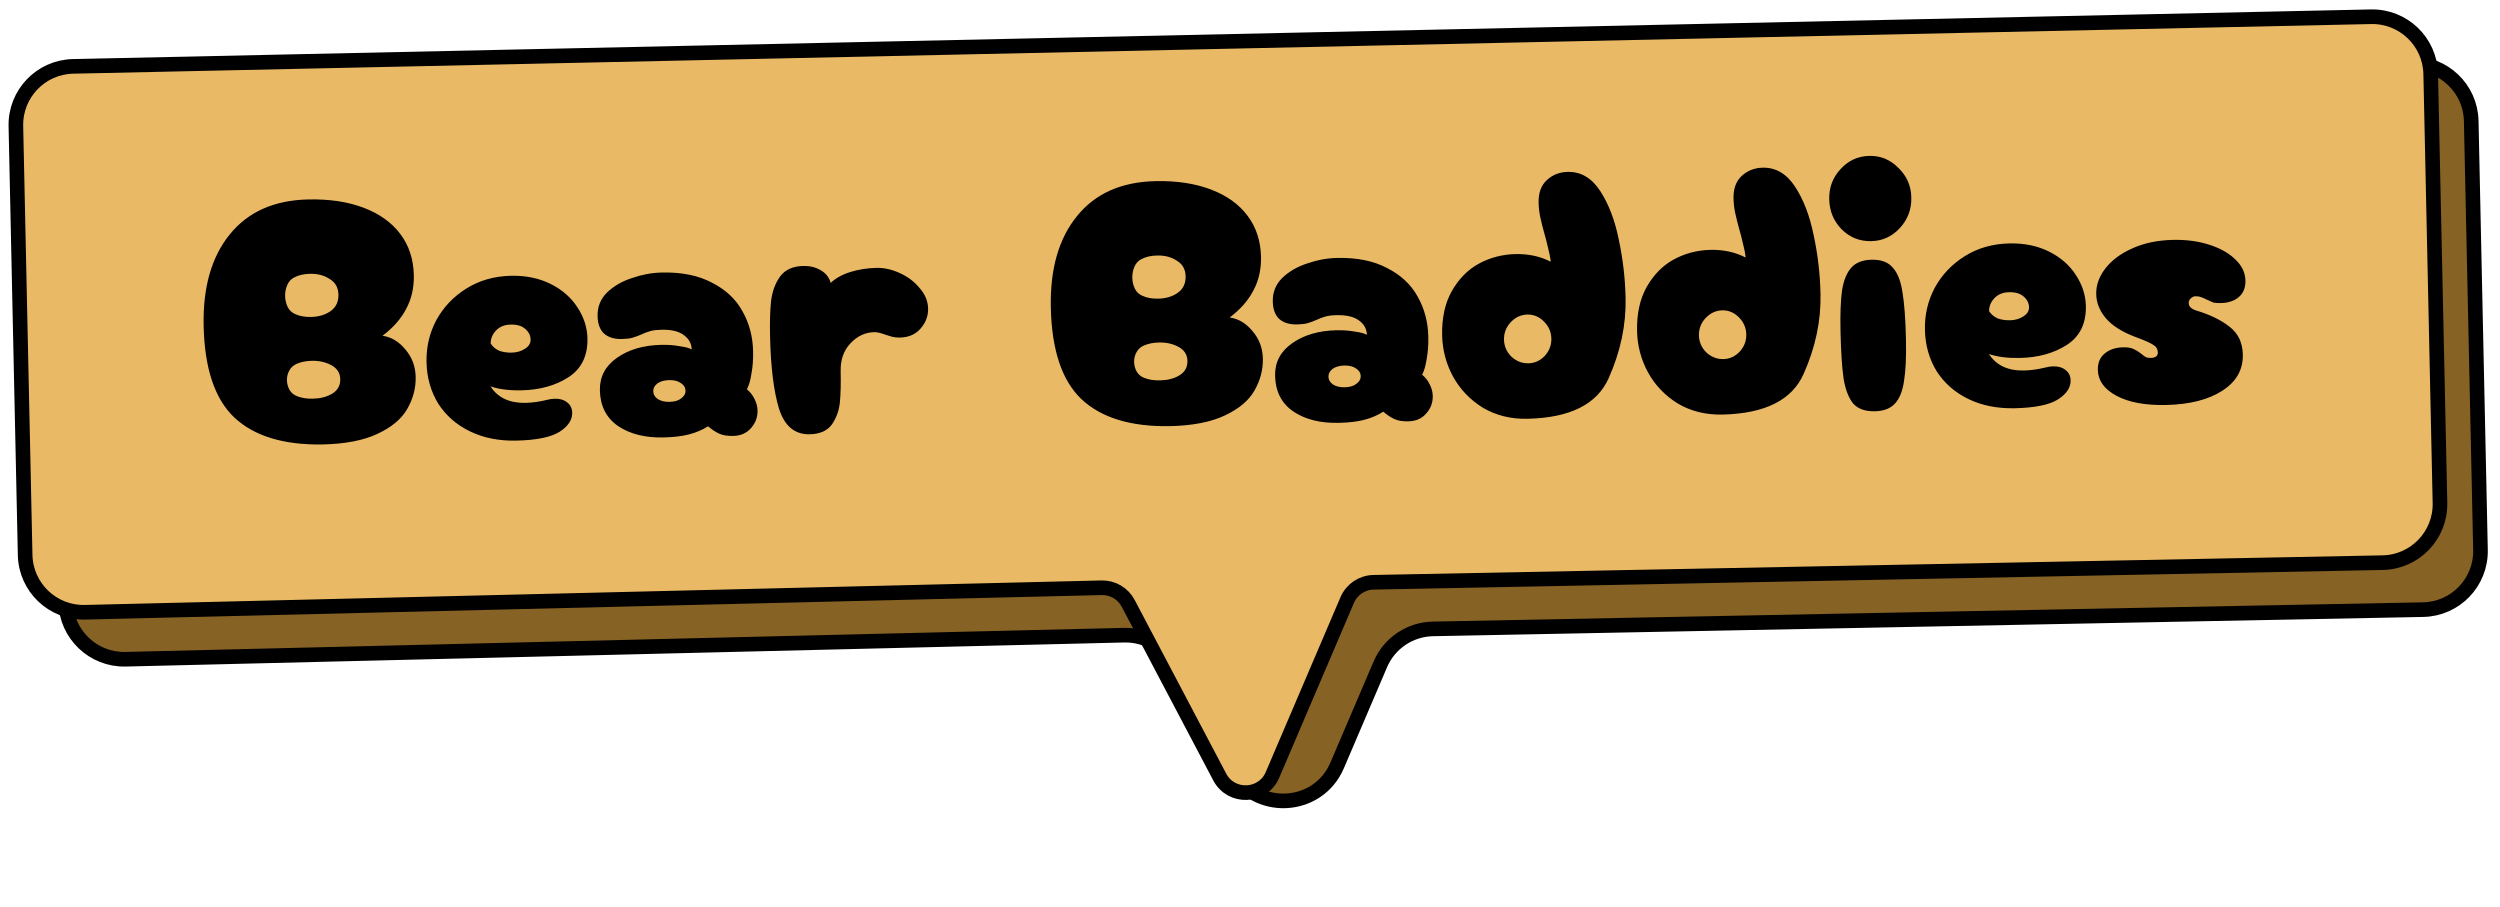
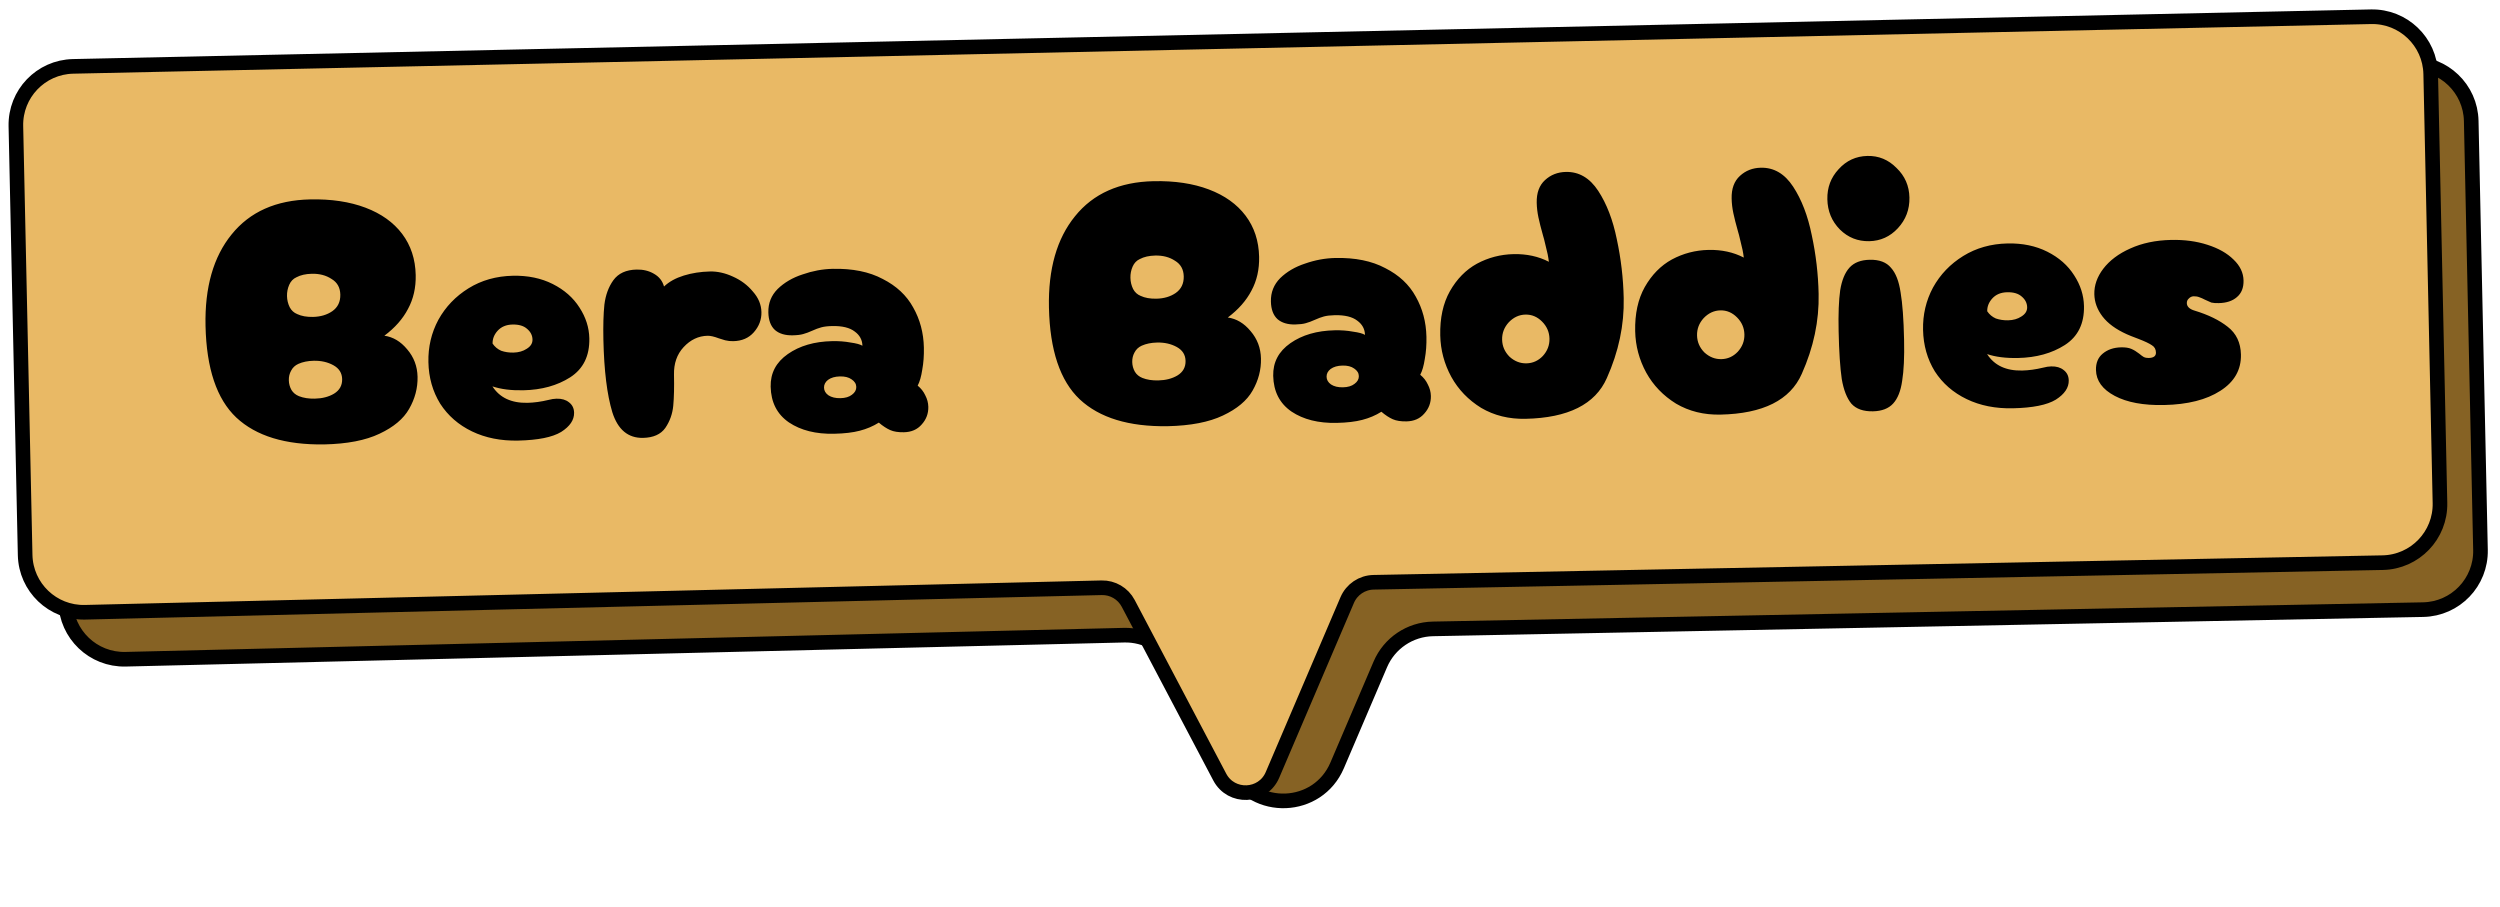
<svg xmlns="http://www.w3.org/2000/svg" width="171" height="62" viewBox="0 0 171 62" fill="none">
  <path d="M3.858 11.838C3.81 9.629 5.562 7.8 7.771 7.752L164.946 4.357C167.155 4.31 168.984 6.061 169.031 8.27L169.665 37.613C169.713 39.825 167.956 41.656 165.744 41.699L98.014 43.016C96.441 43.046 95.032 43.996 94.414 45.443L91.46 52.354C90.137 55.45 85.813 55.626 84.243 52.647L80.519 45.58C79.811 44.236 78.402 43.409 76.884 43.446L8.587 45.092C6.375 45.145 4.539 43.392 4.492 41.18L3.858 11.838Z" fill="#866224" stroke="black" stroke-linecap="round" />
  <path d="M1.086 8.625C1.039 6.416 2.79 4.587 4.999 4.54L162.175 1.145C164.383 1.097 166.212 2.849 166.26 5.057L166.894 34.4C166.942 36.612 165.185 38.443 162.972 38.486L93.951 39.828C93.164 39.843 92.46 40.318 92.15 41.042L87.038 53.003C86.377 54.551 84.215 54.639 83.43 53.149L77.169 41.27C76.815 40.598 76.111 40.184 75.352 40.203L5.816 41.879C3.603 41.932 1.768 40.179 1.72 37.967L1.086 8.625Z" fill="#E9B965" stroke="black" stroke-linecap="round" />
-   <path d="M22.05 30.401C19.394 30.442 17.389 29.829 16.033 28.562C14.693 27.295 13.992 25.206 13.929 22.294C13.872 19.655 14.467 17.57 15.714 16.038C16.961 14.491 18.752 13.692 21.088 13.642C22.528 13.611 23.788 13.799 24.869 14.208C25.95 14.617 26.787 15.215 27.38 16.002C27.974 16.79 28.282 17.727 28.305 18.815C28.324 19.679 28.149 20.451 27.779 21.131C27.426 21.811 26.887 22.422 26.163 22.966C26.756 23.049 27.275 23.358 27.719 23.893C28.178 24.427 28.416 25.054 28.432 25.774C28.448 26.542 28.256 27.274 27.855 27.971C27.47 28.651 26.794 29.218 25.827 29.671C24.877 30.124 23.618 30.367 22.05 30.401ZM20.201 21.487C20.492 21.624 20.854 21.689 21.285 21.679C21.797 21.668 22.235 21.539 22.597 21.291C22.976 21.027 23.16 20.647 23.149 20.151C23.139 19.671 22.939 19.315 22.55 19.083C22.176 18.835 21.726 18.717 21.198 18.729C20.782 18.738 20.431 18.817 20.147 18.967C19.925 19.068 19.761 19.24 19.654 19.482C19.547 19.724 19.496 19.982 19.502 20.253C19.508 20.525 19.57 20.78 19.687 21.018C19.804 21.239 19.975 21.395 20.201 21.487ZM20.322 27.101C20.629 27.223 20.99 27.279 21.406 27.27C21.918 27.259 22.356 27.145 22.719 26.93C23.098 26.697 23.283 26.365 23.274 25.933C23.265 25.517 23.066 25.202 22.677 24.986C22.288 24.77 21.838 24.668 21.326 24.679C20.926 24.688 20.576 24.759 20.275 24.894C20.053 24.995 19.888 25.15 19.781 25.361C19.673 25.555 19.622 25.772 19.627 26.012C19.632 26.252 19.693 26.475 19.809 26.68C19.925 26.87 20.096 27.01 20.322 27.101ZM35.315 30.138C34.131 30.164 33.078 29.954 32.157 29.51C31.235 29.066 30.509 28.434 29.979 27.613C29.465 26.776 29.197 25.829 29.174 24.774C29.151 23.734 29.378 22.769 29.855 21.878C30.348 20.987 31.037 20.268 31.921 19.721C32.806 19.174 33.816 18.888 34.951 18.863C35.975 18.841 36.883 19.03 37.676 19.429C38.469 19.828 39.081 20.367 39.512 21.046C39.942 21.708 40.165 22.408 40.181 23.144C40.207 24.343 39.77 25.233 38.87 25.812C37.986 26.376 36.92 26.671 35.673 26.698C34.841 26.716 34.135 26.627 33.554 26.431C34.051 27.205 34.852 27.58 35.955 27.556C36.403 27.546 36.882 27.48 37.391 27.357C37.582 27.305 37.766 27.277 37.942 27.273C38.294 27.265 38.575 27.347 38.787 27.519C39.015 27.69 39.132 27.927 39.139 28.231C39.149 28.727 38.855 29.166 38.255 29.547C37.655 29.912 36.675 30.109 35.315 30.138ZM33.563 23.503C33.712 23.723 33.908 23.887 34.15 23.994C34.408 24.084 34.689 24.126 34.993 24.12C35.345 24.112 35.647 24.026 35.9 23.86C36.168 23.694 36.3 23.483 36.294 23.227C36.288 22.94 36.162 22.694 35.918 22.491C35.69 22.288 35.359 22.192 34.928 22.201C34.496 22.21 34.155 22.354 33.904 22.631C33.67 22.892 33.556 23.183 33.563 23.503ZM45.374 29.921C44.127 29.948 43.097 29.69 42.285 29.148C41.473 28.589 41.055 27.774 41.032 26.702C41.012 25.774 41.404 25.03 42.208 24.468C43.012 23.907 44.022 23.613 45.237 23.587C45.685 23.577 46.102 23.608 46.488 23.68C46.889 23.735 47.163 23.809 47.309 23.902C47.3 23.502 47.125 23.178 46.784 22.929C46.442 22.664 45.927 22.539 45.239 22.554C44.935 22.561 44.688 22.59 44.497 22.642C44.306 22.694 44.099 22.771 43.878 22.872C43.656 22.973 43.449 23.049 43.258 23.101C43.084 23.153 42.844 23.182 42.54 23.189C42.028 23.2 41.626 23.08 41.332 22.831C41.038 22.565 40.886 22.16 40.874 21.616C40.86 20.992 41.073 20.46 41.511 20.018C41.966 19.576 42.535 19.244 43.218 19.021C43.901 18.782 44.587 18.655 45.275 18.64C46.634 18.611 47.776 18.843 48.698 19.335C49.637 19.811 50.331 20.46 50.781 21.282C51.247 22.104 51.491 23.019 51.512 24.027C51.524 24.571 51.487 25.076 51.401 25.542C51.331 26.007 51.227 26.37 51.089 26.629C51.317 26.816 51.489 27.036 51.607 27.29C51.74 27.543 51.81 27.805 51.816 28.078C51.826 28.541 51.675 28.945 51.362 29.288C51.065 29.63 50.661 29.807 50.149 29.818C49.765 29.826 49.452 29.777 49.21 29.67C48.967 29.563 48.708 29.393 48.431 29.159C48.036 29.407 47.6 29.593 47.122 29.715C46.661 29.837 46.078 29.906 45.374 29.921ZM45.802 27.487C46.138 27.48 46.4 27.402 46.589 27.254C46.794 27.106 46.894 26.927 46.889 26.72C46.885 26.512 46.777 26.338 46.566 26.198C46.371 26.059 46.106 25.992 45.77 26C45.434 26.007 45.163 26.085 44.959 26.233C44.77 26.381 44.678 26.559 44.682 26.767C44.687 26.975 44.786 27.149 44.981 27.289C45.192 27.428 45.466 27.494 45.802 27.487ZM55.386 29.705C54.362 29.727 53.661 29.142 53.283 27.95C52.921 26.757 52.718 25.105 52.672 22.994C52.651 22.034 52.674 21.233 52.74 20.592C52.822 19.934 53.026 19.377 53.352 18.922C53.694 18.451 54.225 18.207 54.945 18.192C55.393 18.182 55.787 18.277 56.127 18.478C56.484 18.678 56.714 18.97 56.818 19.351C57.163 19.024 57.614 18.774 58.17 18.602C58.727 18.43 59.325 18.337 59.965 18.323C60.477 18.312 60.999 18.429 61.533 18.673C62.082 18.918 62.538 19.26 62.899 19.7C63.276 20.124 63.471 20.592 63.482 21.104C63.493 21.616 63.319 22.076 62.959 22.483C62.616 22.875 62.148 23.077 61.556 23.09C61.364 23.094 61.18 23.074 61.003 23.03C60.842 22.985 60.697 22.941 60.568 22.895C60.245 22.774 59.988 22.716 59.796 22.72C59.172 22.733 58.625 22.993 58.156 23.5C57.703 23.989 57.484 24.618 57.501 25.386C57.519 26.234 57.502 26.938 57.45 27.5C57.398 28.061 57.217 28.569 56.907 29.024C56.597 29.462 56.089 29.689 55.386 29.705ZM79.998 29.149C77.342 29.191 75.336 28.578 73.98 27.311C72.641 26.043 71.939 23.954 71.876 21.043C71.82 18.403 72.415 16.318 73.662 14.787C74.909 13.239 76.7 12.44 79.035 12.39C80.475 12.359 81.735 12.548 82.816 12.957C83.897 13.365 84.735 13.963 85.328 14.751C85.921 15.538 86.229 16.476 86.253 17.563C86.271 18.427 86.096 19.199 85.727 19.879C85.373 20.559 84.834 21.171 84.11 21.715C84.704 21.798 85.223 22.107 85.666 22.641C86.126 23.175 86.364 23.802 86.379 24.522C86.396 25.29 86.203 26.022 85.802 26.719C85.417 27.4 84.741 27.966 83.775 28.419C82.824 28.872 81.565 29.115 79.998 29.149ZM78.148 20.235C78.44 20.373 78.801 20.437 79.233 20.428C79.745 20.416 80.182 20.287 80.545 20.039C80.923 19.775 81.107 19.395 81.096 18.899C81.086 18.419 80.886 18.063 80.497 17.832C80.124 17.584 79.673 17.465 79.145 17.477C78.729 17.486 78.379 17.565 78.094 17.715C77.872 17.816 77.708 17.988 77.601 18.23C77.494 18.473 77.444 18.73 77.45 19.002C77.456 19.274 77.517 19.528 77.634 19.766C77.751 19.988 77.922 20.144 78.148 20.235ZM78.27 25.85C78.576 25.971 78.938 26.027 79.354 26.018C79.866 26.007 80.303 25.894 80.667 25.678C81.046 25.446 81.231 25.113 81.221 24.682C81.212 24.266 81.013 23.95 80.625 23.734C80.236 23.519 79.786 23.416 79.274 23.427C78.874 23.436 78.523 23.508 78.222 23.642C78 23.743 77.836 23.899 77.728 24.109C77.62 24.303 77.569 24.52 77.574 24.76C77.579 25 77.64 25.223 77.757 25.429C77.873 25.618 78.044 25.759 78.27 25.85ZM91.559 28.923C90.311 28.95 89.281 28.692 88.469 28.15C87.657 27.591 87.239 26.776 87.216 25.704C87.196 24.777 87.588 24.032 88.392 23.471C89.196 22.909 90.206 22.615 91.422 22.589C91.87 22.579 92.287 22.61 92.672 22.682C93.073 22.737 93.347 22.811 93.493 22.904C93.485 22.504 93.31 22.18 92.968 21.931C92.626 21.667 92.112 21.542 91.424 21.557C91.12 21.563 90.872 21.593 90.681 21.645C90.49 21.697 90.284 21.773 90.062 21.874C89.84 21.975 89.634 22.051 89.443 22.104C89.268 22.155 89.029 22.184 88.725 22.191C88.213 22.202 87.81 22.083 87.517 21.833C87.223 21.567 87.07 21.163 87.058 20.619C87.045 19.995 87.257 19.462 87.696 19.02C88.151 18.579 88.719 18.246 89.403 18.023C90.086 17.785 90.771 17.658 91.459 17.643C92.819 17.613 93.96 17.845 94.883 18.337C95.821 18.813 96.516 19.462 96.966 20.285C97.431 21.107 97.675 22.022 97.697 23.029C97.709 23.573 97.672 24.078 97.586 24.544C97.516 25.01 97.412 25.372 97.273 25.631C97.501 25.818 97.674 26.039 97.791 26.292C97.925 26.545 97.995 26.808 98.001 27.08C98.01 27.544 97.859 27.947 97.546 28.29C97.25 28.632 96.846 28.809 96.334 28.82C95.95 28.828 95.637 28.779 95.394 28.672C95.152 28.566 94.892 28.395 94.615 28.161C94.22 28.41 93.784 28.595 93.307 28.718C92.845 28.84 92.263 28.908 91.559 28.923ZM91.986 26.49C92.322 26.482 92.585 26.405 92.773 26.256C92.978 26.108 93.079 25.93 93.074 25.722C93.07 25.514 92.962 25.34 92.751 25.201C92.556 25.061 92.29 24.995 91.954 25.002C91.618 25.009 91.348 25.087 91.143 25.235C90.954 25.384 90.862 25.562 90.867 25.77C90.871 25.978 90.971 26.151 91.166 26.291C91.377 26.431 91.65 26.497 91.986 26.49ZM104.479 28.644C103.343 28.669 102.33 28.419 101.438 27.894C100.562 27.353 99.883 26.647 99.4 25.777C98.917 24.892 98.664 23.945 98.642 22.937C98.617 21.753 98.835 20.748 99.297 19.922C99.775 19.08 100.394 18.45 101.153 18.034C101.928 17.617 102.764 17.399 103.66 17.379C104.555 17.36 105.359 17.535 106.071 17.903C106.032 17.568 105.96 17.21 105.856 16.828C105.768 16.446 105.707 16.207 105.673 16.112C105.534 15.618 105.429 15.205 105.358 14.87C105.287 14.536 105.247 14.2 105.24 13.864C105.226 13.193 105.414 12.676 105.807 12.316C106.199 11.955 106.675 11.769 107.235 11.757C108.131 11.738 108.868 12.17 109.447 13.053C110.027 13.937 110.451 15.04 110.719 16.363C111.004 17.685 111.161 19.026 111.19 20.386C111.23 22.225 110.845 24.05 110.036 25.86C109.243 27.653 107.39 28.581 104.479 28.644ZM104.541 24.85C104.973 24.841 105.345 24.673 105.658 24.346C105.971 24.003 106.123 23.608 106.113 23.16C106.103 22.712 105.935 22.323 105.608 21.994C105.28 21.665 104.901 21.506 104.469 21.515C104.037 21.524 103.657 21.7 103.328 22.044C103.016 22.387 102.864 22.782 102.874 23.23C102.883 23.678 103.052 24.066 103.379 24.395C103.722 24.708 104.109 24.859 104.541 24.85ZM117.812 28.356C116.676 28.381 115.662 28.131 114.771 27.606C113.895 27.065 113.216 26.359 112.733 25.489C112.25 24.604 111.997 23.657 111.975 22.649C111.95 21.465 112.168 20.46 112.63 19.634C113.108 18.792 113.727 18.162 114.486 17.746C115.261 17.329 116.097 17.111 116.992 17.091C117.888 17.072 118.692 17.247 119.404 17.615C119.365 17.28 119.293 16.922 119.189 16.54C119.101 16.158 119.04 15.919 119.005 15.824C118.867 15.331 118.762 14.917 118.691 14.582C118.619 14.248 118.58 13.912 118.573 13.576C118.558 12.905 118.747 12.388 119.14 12.028C119.532 11.667 120.008 11.481 120.568 11.469C121.464 11.45 122.201 11.882 122.78 12.765C123.36 13.649 123.783 14.752 124.052 16.075C124.337 17.397 124.494 18.738 124.523 20.098C124.563 21.937 124.178 23.762 123.369 25.572C122.576 27.365 120.723 28.293 117.812 28.356ZM117.874 24.562C118.306 24.553 118.678 24.385 118.991 24.058C119.304 23.715 119.455 23.32 119.446 22.872C119.436 22.424 119.268 22.035 118.941 21.706C118.613 21.377 118.234 21.218 117.802 21.227C117.37 21.236 116.99 21.412 116.661 21.756C116.348 22.099 116.197 22.494 116.207 22.942C116.216 23.39 116.385 23.778 116.712 24.107C117.055 24.42 117.442 24.571 117.874 24.562ZM127.99 16.494C127.206 16.511 126.536 16.245 125.98 15.697C125.424 15.133 125.137 14.443 125.119 13.627C125.102 12.827 125.359 12.142 125.891 11.57C126.423 10.982 127.08 10.68 127.864 10.663C128.632 10.646 129.294 10.92 129.85 11.484C130.422 12.032 130.717 12.706 130.734 13.506C130.752 14.322 130.487 15.024 129.939 15.611C129.408 16.183 128.758 16.477 127.99 16.494ZM128.241 28.131C127.586 28.145 127.094 27.972 126.766 27.611C126.454 27.233 126.233 26.67 126.105 25.921C125.993 25.155 125.921 24.068 125.891 22.66C125.865 21.477 125.901 20.54 125.998 19.849C126.111 19.159 126.324 18.642 126.637 18.299C126.949 17.957 127.41 17.779 128.017 17.765C128.673 17.751 129.157 17.933 129.47 18.31C129.797 18.671 130.018 19.235 130.13 20C130.258 20.75 130.338 21.828 130.368 23.236C130.394 24.42 130.35 25.357 130.237 26.047C130.14 26.738 129.935 27.254 129.622 27.597C129.309 27.94 128.849 28.118 128.241 28.131ZM137.807 27.924C136.623 27.95 135.57 27.741 134.648 27.297C133.727 26.852 133.001 26.22 132.471 25.399C131.957 24.562 131.688 23.616 131.665 22.56C131.643 21.52 131.87 20.555 132.347 19.664C132.84 18.773 133.529 18.055 134.413 17.507C135.297 16.96 136.307 16.674 137.443 16.65C138.467 16.628 139.375 16.816 140.168 17.215C140.961 17.614 141.573 18.153 142.003 18.832C142.434 19.494 142.657 20.194 142.673 20.93C142.699 22.129 142.262 23.019 141.362 23.599C140.478 24.162 139.412 24.457 138.164 24.484C137.333 24.502 136.627 24.413 136.046 24.218C136.543 24.991 137.343 25.366 138.447 25.342C138.895 25.332 139.374 25.266 139.883 25.143C140.074 25.091 140.257 25.063 140.433 25.059C140.785 25.051 141.067 25.133 141.279 25.305C141.507 25.476 141.624 25.713 141.63 26.017C141.641 26.513 141.347 26.952 140.747 27.333C140.146 27.698 139.166 27.895 137.807 27.924ZM136.055 21.289C136.204 21.509 136.399 21.673 136.642 21.78C136.9 21.871 137.181 21.913 137.485 21.906C137.837 21.898 138.139 21.812 138.391 21.646C138.66 21.48 138.791 21.27 138.786 21.014C138.779 20.726 138.654 20.48 138.41 20.278C138.181 20.075 137.851 19.978 137.419 19.987C136.987 19.996 136.646 20.14 136.396 20.417C136.162 20.678 136.048 20.969 136.055 21.289ZM148.154 27.701C146.746 27.731 145.621 27.524 144.78 27.078C143.938 26.632 143.509 26.041 143.493 25.305C143.483 24.825 143.635 24.454 143.949 24.191C144.279 23.912 144.7 23.767 145.212 23.756C145.5 23.749 145.733 23.784 145.91 23.86C146.088 23.937 146.267 24.045 146.446 24.185C146.576 24.294 146.682 24.372 146.763 24.418C146.86 24.464 146.972 24.486 147.1 24.483C147.436 24.476 147.601 24.352 147.596 24.112C147.591 23.888 147.5 23.722 147.321 23.614C147.143 23.49 146.836 23.344 146.4 23.178C145.996 23.026 145.73 22.92 145.601 22.859C144.857 22.523 144.304 22.119 143.942 21.646C143.58 21.174 143.393 20.666 143.381 20.122C143.368 19.514 143.572 18.934 143.992 18.381C144.427 17.811 145.042 17.35 145.834 16.997C146.642 16.627 147.574 16.431 148.63 16.408C149.542 16.388 150.368 16.498 151.11 16.738C151.867 16.978 152.467 17.317 152.908 17.756C153.349 18.178 153.576 18.654 153.587 19.182C153.598 19.677 153.446 20.057 153.132 20.32C152.833 20.582 152.42 20.719 151.892 20.731C151.684 20.735 151.516 20.723 151.387 20.694C151.274 20.648 151.121 20.579 150.927 20.487C150.813 20.426 150.692 20.372 150.563 20.327C150.45 20.282 150.322 20.26 150.178 20.264C150.05 20.266 149.939 20.317 149.845 20.415C149.751 20.497 149.705 20.602 149.708 20.73C149.713 20.97 149.893 21.142 150.247 21.246C151.181 21.53 151.933 21.898 152.503 22.35C153.089 22.801 153.391 23.435 153.409 24.251C153.431 25.29 152.961 26.117 151.998 26.73C151.051 27.342 149.77 27.666 148.154 27.701Z" fill="black" />
+   <path d="M22.179 30.398C19.523 30.439 17.517 29.826 16.162 28.559C14.822 27.292 14.121 25.203 14.058 22.291C14.001 19.652 14.596 17.567 15.843 16.035C17.09 14.488 18.881 13.689 21.217 13.639C22.656 13.608 23.917 13.797 24.998 14.205C26.079 14.614 26.916 15.212 27.509 15.999C28.102 16.787 28.411 17.724 28.434 18.812C28.453 19.676 28.277 20.448 27.908 21.128C27.555 21.808 27.016 22.42 26.291 22.963C26.885 23.047 27.404 23.355 27.848 23.89C28.307 24.424 28.545 25.051 28.561 25.771C28.577 26.539 28.385 27.271 27.984 27.968C27.598 28.649 26.922 29.215 25.956 29.668C25.006 30.121 23.747 30.364 22.179 30.398ZM20.33 21.484C20.621 21.622 20.983 21.686 21.414 21.677C21.926 21.665 22.364 21.536 22.726 21.288C23.105 21.024 23.288 20.644 23.278 20.148C23.267 19.668 23.068 19.312 22.679 19.081C22.305 18.833 21.855 18.714 21.327 18.726C20.911 18.735 20.56 18.814 20.276 18.965C20.054 19.065 19.889 19.237 19.783 19.479C19.676 19.722 19.625 19.979 19.631 20.251C19.637 20.523 19.699 20.777 19.816 21.015C19.933 21.236 20.104 21.393 20.33 21.484ZM20.451 27.099C20.758 27.22 21.119 27.276 21.535 27.267C22.047 27.256 22.485 27.143 22.848 26.927C23.227 26.695 23.412 26.362 23.403 25.93C23.394 25.515 23.195 25.199 22.806 24.983C22.417 24.768 21.967 24.665 21.455 24.676C21.055 24.685 20.705 24.756 20.404 24.891C20.182 24.992 20.017 25.148 19.91 25.358C19.802 25.552 19.75 25.769 19.756 26.009C19.761 26.249 19.822 26.472 19.938 26.677C20.054 26.867 20.225 27.007 20.451 27.099ZM35.444 30.136C34.26 30.161 33.207 29.952 32.285 29.508C31.364 29.063 30.638 28.431 30.108 27.61C29.594 26.773 29.325 25.827 29.303 24.771C29.28 23.731 29.507 22.766 29.984 21.875C30.477 20.985 31.166 20.266 32.05 19.718C32.934 19.171 33.944 18.885 35.08 18.861C36.104 18.839 37.012 19.027 37.805 19.426C38.598 19.825 39.21 20.364 39.641 21.043C40.071 21.706 40.294 22.405 40.31 23.141C40.336 24.34 39.899 25.23 38.999 25.81C38.115 26.373 37.049 26.668 35.802 26.695C34.97 26.713 34.264 26.624 33.683 26.429C34.18 27.202 34.98 27.577 36.084 27.553C36.532 27.543 37.011 27.477 37.52 27.354C37.711 27.302 37.895 27.274 38.071 27.27C38.422 27.262 38.704 27.344 38.916 27.516C39.144 27.687 39.261 27.924 39.268 28.229C39.278 28.724 38.984 29.163 38.384 29.544C37.783 29.909 36.803 30.106 35.444 30.136ZM33.692 23.5C33.841 23.721 34.036 23.884 34.279 23.991C34.537 24.082 34.818 24.124 35.122 24.117C35.474 24.109 35.776 24.023 36.028 23.857C36.297 23.692 36.428 23.481 36.423 23.225C36.417 22.937 36.291 22.692 36.047 22.489C35.818 22.286 35.488 22.189 35.056 22.198C34.624 22.207 34.283 22.351 34.033 22.628C33.799 22.889 33.685 23.18 33.692 23.5ZM43.986 29.951C42.962 29.973 42.261 29.388 41.883 28.196C41.522 27.003 41.318 25.352 41.272 23.24C41.252 22.28 41.274 21.48 41.34 20.838C41.422 20.18 41.626 19.623 41.953 19.168C42.294 18.697 42.825 18.453 43.545 18.438C43.993 18.428 44.387 18.524 44.728 18.724C45.084 18.925 45.314 19.216 45.419 19.598C45.764 19.27 46.214 19.02 46.771 18.848C47.327 18.676 47.925 18.583 48.565 18.569C49.077 18.558 49.6 18.675 50.133 18.92C50.682 19.164 51.138 19.506 51.5 19.946C51.877 20.37 52.071 20.838 52.082 21.35C52.093 21.862 51.919 22.322 51.56 22.73C51.216 23.121 50.748 23.323 50.156 23.336C49.965 23.34 49.78 23.32 49.603 23.276C49.442 23.232 49.297 23.187 49.168 23.142C48.845 23.02 48.588 22.962 48.396 22.966C47.772 22.98 47.226 23.239 46.757 23.746C46.303 24.236 46.084 24.864 46.101 25.632C46.119 26.48 46.103 27.185 46.051 27.746C45.999 28.307 45.818 28.815 45.508 29.27C45.197 29.709 44.69 29.936 43.986 29.951ZM57.055 29.669C55.807 29.696 54.778 29.438 53.966 28.895C53.153 28.337 52.736 27.521 52.713 26.45C52.693 25.522 53.085 24.777 53.889 24.216C54.693 23.654 55.703 23.36 56.918 23.334C57.366 23.325 57.783 23.355 58.169 23.427C58.57 23.483 58.843 23.557 58.99 23.649C58.981 23.25 58.806 22.925 58.464 22.677C58.123 22.412 57.608 22.287 56.92 22.302C56.616 22.308 56.369 22.338 56.178 22.39C55.987 22.442 55.78 22.518 55.559 22.619C55.337 22.72 55.13 22.797 54.939 22.849C54.764 22.901 54.525 22.93 54.221 22.936C53.709 22.947 53.306 22.828 53.013 22.578C52.719 22.313 52.566 21.908 52.555 21.364C52.541 20.74 52.754 20.207 53.192 19.766C53.647 19.324 54.216 18.991 54.899 18.769C55.582 18.53 56.268 18.403 56.956 18.388C58.315 18.359 59.456 18.59 60.379 19.082C61.318 19.558 62.012 20.207 62.462 21.03C62.928 21.852 63.172 22.767 63.193 23.775C63.205 24.319 63.168 24.823 63.082 25.29C63.012 25.755 62.908 26.117 62.769 26.377C62.997 26.564 63.17 26.784 63.288 27.038C63.421 27.291 63.491 27.553 63.497 27.825C63.507 28.289 63.355 28.692 63.043 29.035C62.746 29.378 62.342 29.555 61.83 29.566C61.446 29.574 61.133 29.525 60.891 29.418C60.648 29.311 60.389 29.141 60.111 28.907C59.717 29.155 59.281 29.34 58.803 29.463C58.342 29.585 57.759 29.654 57.055 29.669ZM57.483 27.235C57.819 27.228 58.081 27.15 58.27 27.002C58.475 26.853 58.575 26.675 58.57 26.467C58.566 26.259 58.458 26.085 58.247 25.946C58.052 25.806 57.786 25.74 57.45 25.747C57.115 25.755 56.844 25.832 56.639 25.981C56.45 26.129 56.358 26.307 56.363 26.515C56.367 26.723 56.467 26.897 56.662 27.037C56.873 27.176 57.147 27.242 57.483 27.235ZM79.869 29.152C77.213 29.193 75.207 28.58 73.852 27.313C72.512 26.046 71.811 23.957 71.748 21.045C71.691 18.406 72.286 16.321 73.533 14.789C74.78 13.242 76.571 12.443 78.906 12.393C80.346 12.362 81.606 12.55 82.688 12.959C83.769 13.368 84.606 13.966 85.199 14.753C85.792 15.541 86.1 16.478 86.124 17.566C86.142 18.43 85.967 19.202 85.598 19.882C85.244 20.562 84.705 21.174 83.981 21.717C84.575 21.8 85.094 22.109 85.537 22.644C85.997 23.178 86.235 23.805 86.25 24.525C86.267 25.293 86.075 26.025 85.674 26.722C85.288 27.402 84.612 27.969 83.646 28.422C82.695 28.875 81.436 29.118 79.869 29.152ZM78.02 20.238C78.311 20.375 78.672 20.44 79.104 20.43C79.616 20.419 80.053 20.29 80.416 20.042C80.794 19.778 80.978 19.398 80.968 18.902C80.957 18.422 80.757 18.066 80.368 17.834C79.995 17.587 79.544 17.468 79.016 17.48C78.6 17.489 78.25 17.568 77.965 17.718C77.743 17.819 77.579 17.991 77.472 18.233C77.365 18.476 77.315 18.733 77.321 19.005C77.327 19.276 77.388 19.531 77.505 19.769C77.622 19.99 77.794 20.147 78.02 20.238ZM78.141 25.852C78.448 25.974 78.809 26.03 79.225 26.021C79.737 26.01 80.174 25.896 80.538 25.681C80.917 25.448 81.102 25.116 81.092 24.684C81.083 24.268 80.885 23.953 80.496 23.737C80.107 23.521 79.657 23.419 79.145 23.43C78.745 23.439 78.394 23.51 78.093 23.645C77.871 23.746 77.707 23.901 77.599 24.112C77.491 24.306 77.44 24.523 77.445 24.763C77.45 25.003 77.511 25.226 77.628 25.431C77.744 25.621 77.915 25.761 78.141 25.852ZM91.43 28.926C90.182 28.953 89.152 28.695 88.341 28.153C87.528 27.594 87.111 26.779 87.087 25.707C87.067 24.779 87.459 24.035 88.263 23.473C89.067 22.912 90.077 22.618 91.293 22.592C91.741 22.582 92.158 22.613 92.543 22.685C92.945 22.74 93.218 22.814 93.364 22.907C93.356 22.507 93.181 22.183 92.839 21.934C92.497 21.669 91.983 21.544 91.295 21.559C90.991 21.566 90.743 21.595 90.552 21.647C90.362 21.7 90.155 21.776 89.933 21.877C89.712 21.978 89.505 22.054 89.314 22.106C89.139 22.158 88.9 22.187 88.596 22.194C88.084 22.205 87.681 22.085 87.388 21.836C87.094 21.57 86.941 21.165 86.93 20.621C86.916 19.998 87.129 19.465 87.567 19.023C88.022 18.581 88.591 18.249 89.274 18.026C89.957 17.787 90.642 17.661 91.33 17.646C92.69 17.616 93.831 17.848 94.754 18.34C95.693 18.816 96.387 19.465 96.837 20.287C97.302 21.11 97.546 22.024 97.568 23.032C97.58 23.576 97.543 24.081 97.457 24.547C97.387 25.013 97.283 25.375 97.144 25.634C97.372 25.821 97.545 26.041 97.662 26.295C97.796 26.548 97.866 26.811 97.872 27.083C97.882 27.547 97.73 27.95 97.418 28.293C97.121 28.635 96.717 28.812 96.205 28.823C95.821 28.831 95.508 28.782 95.265 28.675C95.023 28.569 94.763 28.398 94.486 28.164C94.091 28.413 93.655 28.598 93.178 28.72C92.716 28.842 92.134 28.911 91.43 28.926ZM91.858 26.492C92.193 26.485 92.456 26.407 92.645 26.259C92.849 26.111 92.95 25.933 92.945 25.725C92.941 25.517 92.833 25.343 92.622 25.204C92.427 25.064 92.161 24.997 91.825 25.005C91.489 25.012 91.219 25.09 91.014 25.238C90.825 25.386 90.733 25.564 90.738 25.772C90.742 25.98 90.842 26.154 91.037 26.294C91.248 26.433 91.522 26.5 91.858 26.492ZM104.35 28.647C103.214 28.672 102.201 28.422 101.309 27.897C100.433 27.355 99.754 26.65 99.271 25.78C98.788 24.894 98.535 23.948 98.513 22.94C98.488 21.756 98.706 20.751 99.169 19.925C99.647 19.082 100.265 18.453 101.024 18.036C101.799 17.62 102.635 17.401 103.531 17.382C104.426 17.363 105.23 17.538 105.943 17.906C105.903 17.571 105.832 17.212 105.727 16.831C105.639 16.448 105.578 16.21 105.544 16.114C105.405 15.621 105.3 15.207 105.229 14.873C105.158 14.538 105.118 14.203 105.111 13.867C105.097 13.195 105.286 12.679 105.678 12.319C106.07 11.958 106.546 11.772 107.106 11.76C108.002 11.74 108.739 12.172 109.319 13.056C109.898 13.94 110.322 15.043 110.59 16.366C110.875 17.688 111.032 19.029 111.061 20.388C111.101 22.228 110.716 24.052 109.907 25.862C109.114 27.656 107.261 28.584 104.35 28.647ZM104.412 24.853C104.844 24.843 105.217 24.675 105.53 24.349C105.842 24.006 105.994 23.61 105.984 23.163C105.974 22.715 105.806 22.326 105.479 21.997C105.152 21.668 104.772 21.508 104.34 21.518C103.908 21.527 103.528 21.703 103.199 22.046C102.887 22.389 102.735 22.785 102.745 23.233C102.755 23.68 102.923 24.069 103.25 24.398C103.593 24.71 103.98 24.862 104.412 24.853ZM117.683 28.359C116.547 28.384 115.534 28.134 114.642 27.609C113.766 27.067 113.087 26.362 112.604 25.492C112.121 24.606 111.868 23.66 111.846 22.652C111.821 21.468 112.039 20.463 112.501 19.637C112.979 18.794 113.598 18.165 114.357 17.748C115.132 17.332 115.968 17.113 116.864 17.094C117.759 17.075 118.563 17.25 119.275 17.618C119.236 17.283 119.164 16.924 119.06 16.543C118.972 16.16 118.911 15.922 118.877 15.826C118.738 15.333 118.633 14.919 118.562 14.585C118.49 14.25 118.451 13.915 118.444 13.579C118.429 12.907 118.618 12.391 119.011 12.031C119.403 11.67 119.879 11.484 120.439 11.472C121.335 11.452 122.072 11.884 122.651 12.768C123.231 13.652 123.655 14.755 123.923 16.078C124.208 17.4 124.365 18.741 124.394 20.1C124.434 21.94 124.049 23.765 123.24 25.574C122.447 27.368 120.594 28.296 117.683 28.359ZM117.745 24.565C118.177 24.555 118.549 24.387 118.862 24.061C119.175 23.718 119.327 23.322 119.317 22.875C119.307 22.427 119.139 22.038 118.812 21.709C118.484 21.38 118.105 21.22 117.673 21.23C117.241 21.239 116.861 21.415 116.532 21.758C116.219 22.101 116.068 22.497 116.078 22.945C116.087 23.392 116.256 23.781 116.583 24.11C116.926 24.422 117.313 24.574 117.745 24.565ZM127.861 16.497C127.077 16.514 126.407 16.248 125.851 15.7C125.295 15.136 125.008 14.446 124.991 13.63C124.973 12.83 125.231 12.144 125.762 11.573C126.294 10.985 126.951 10.683 127.735 10.666C128.503 10.649 129.165 10.923 129.721 11.487C130.293 12.035 130.588 12.709 130.605 13.509C130.623 14.324 130.358 15.026 129.811 15.614C129.279 16.186 128.629 16.48 127.861 16.497ZM128.112 28.134C127.457 28.148 126.965 27.975 126.637 27.614C126.325 27.236 126.104 26.673 125.976 25.923C125.864 25.158 125.792 24.071 125.762 22.663C125.736 21.48 125.772 20.543 125.869 19.852C125.982 19.162 126.195 18.645 126.508 18.302C126.82 17.959 127.281 17.781 127.889 17.768C128.544 17.754 129.028 17.936 129.341 18.313C129.669 18.674 129.889 19.237 130.001 20.003C130.13 20.753 130.209 21.831 130.239 23.239C130.265 24.422 130.221 25.36 130.108 26.05C130.011 26.741 129.806 27.257 129.493 27.6C129.181 27.943 128.72 28.121 128.112 28.134ZM137.678 27.927C136.494 27.953 135.441 27.744 134.52 27.299C133.598 26.855 132.872 26.223 132.342 25.402C131.828 24.565 131.559 23.618 131.537 22.563C131.514 21.523 131.741 20.558 132.218 19.667C132.711 18.776 133.4 18.057 134.284 17.51C135.168 16.963 136.179 16.677 137.314 16.652C138.338 16.63 139.246 16.819 140.039 17.218C140.832 17.617 141.444 18.156 141.874 18.834C142.305 19.497 142.528 20.197 142.544 20.933C142.57 22.132 142.133 23.022 141.233 23.601C140.349 24.165 139.283 24.46 138.036 24.487C137.204 24.505 136.498 24.416 135.917 24.22C136.414 24.994 137.214 25.369 138.318 25.345C138.766 25.335 139.245 25.269 139.754 25.146C139.945 25.094 140.129 25.066 140.305 25.062C140.656 25.054 140.938 25.136 141.15 25.308C141.378 25.479 141.495 25.716 141.502 26.02C141.512 26.516 141.218 26.954 140.618 27.336C140.017 27.701 139.037 27.898 137.678 27.927ZM135.926 21.291C136.075 21.512 136.27 21.676 136.513 21.783C136.771 21.873 137.052 21.915 137.356 21.909C137.708 21.901 138.01 21.815 138.262 21.649C138.531 21.483 138.662 21.272 138.657 21.016C138.651 20.729 138.525 20.483 138.281 20.28C138.052 20.077 137.722 19.98 137.29 19.99C136.858 19.999 136.517 20.142 136.267 20.42C136.033 20.681 135.919 20.972 135.926 21.291ZM148.025 27.704C146.617 27.734 145.493 27.526 144.651 27.08C143.809 26.634 143.38 26.044 143.364 25.308C143.354 24.828 143.506 24.456 143.82 24.194C144.15 23.915 144.571 23.769 145.083 23.758C145.371 23.752 145.604 23.787 145.782 23.863C145.959 23.939 146.138 24.048 146.317 24.188C146.447 24.297 146.553 24.375 146.634 24.421C146.731 24.467 146.843 24.488 146.971 24.486C147.307 24.478 147.473 24.355 147.467 24.115C147.463 23.891 147.371 23.725 147.193 23.617C147.014 23.493 146.707 23.347 146.271 23.18C145.868 23.029 145.601 22.923 145.472 22.862C144.728 22.526 144.176 22.122 143.813 21.649C143.451 21.177 143.264 20.669 143.252 20.125C143.239 19.517 143.443 18.937 143.863 18.383C144.299 17.814 144.913 17.352 145.705 16.999C146.514 16.63 147.446 16.434 148.501 16.411C149.413 16.391 150.24 16.501 150.981 16.741C151.738 16.981 152.338 17.32 152.779 17.759C153.221 18.181 153.447 18.657 153.458 19.184C153.469 19.68 153.317 20.06 153.003 20.323C152.704 20.585 152.291 20.722 151.763 20.733C151.555 20.738 151.387 20.726 151.258 20.696C151.145 20.651 150.992 20.582 150.798 20.49C150.685 20.429 150.563 20.375 150.434 20.33C150.321 20.284 150.193 20.263 150.049 20.266C149.921 20.269 149.81 20.319 149.716 20.418C149.622 20.5 149.576 20.605 149.579 20.733C149.584 20.973 149.764 21.145 150.118 21.249C151.052 21.533 151.805 21.901 152.374 22.352C152.96 22.804 153.262 23.438 153.28 24.253C153.302 25.293 152.832 26.119 151.869 26.733C150.922 27.345 149.641 27.669 148.025 27.704Z" fill="black" />
</svg>
